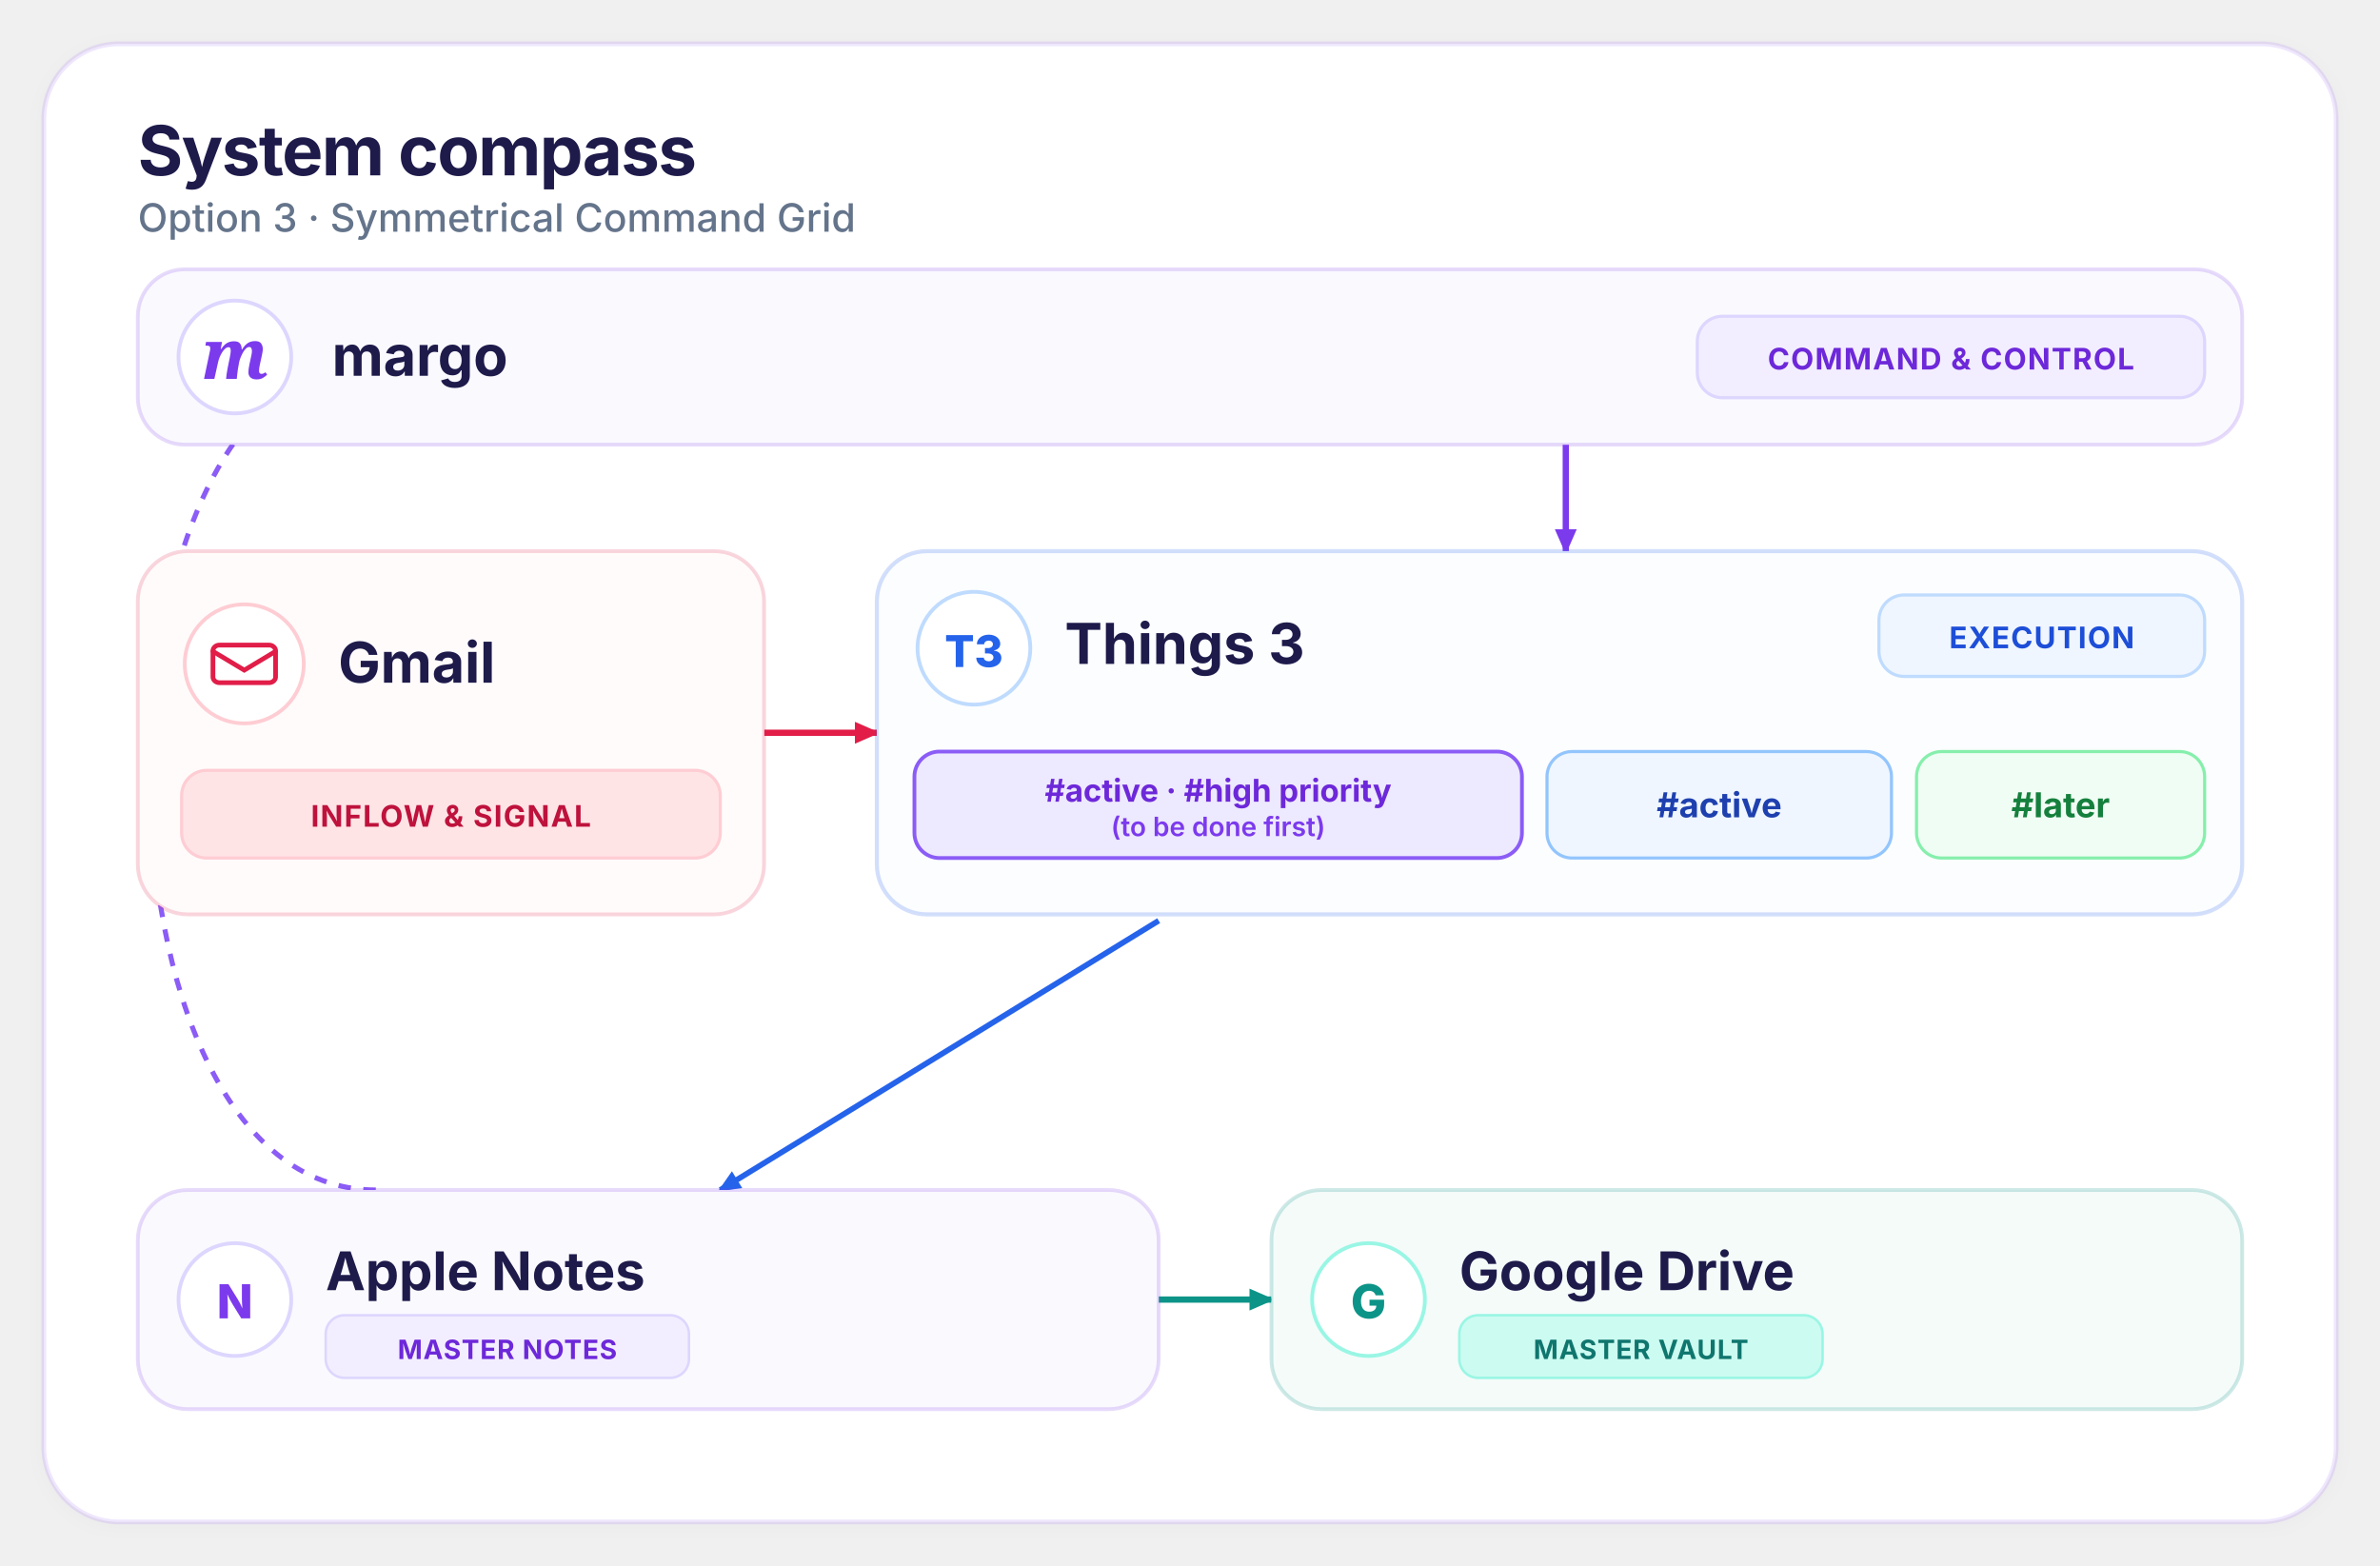
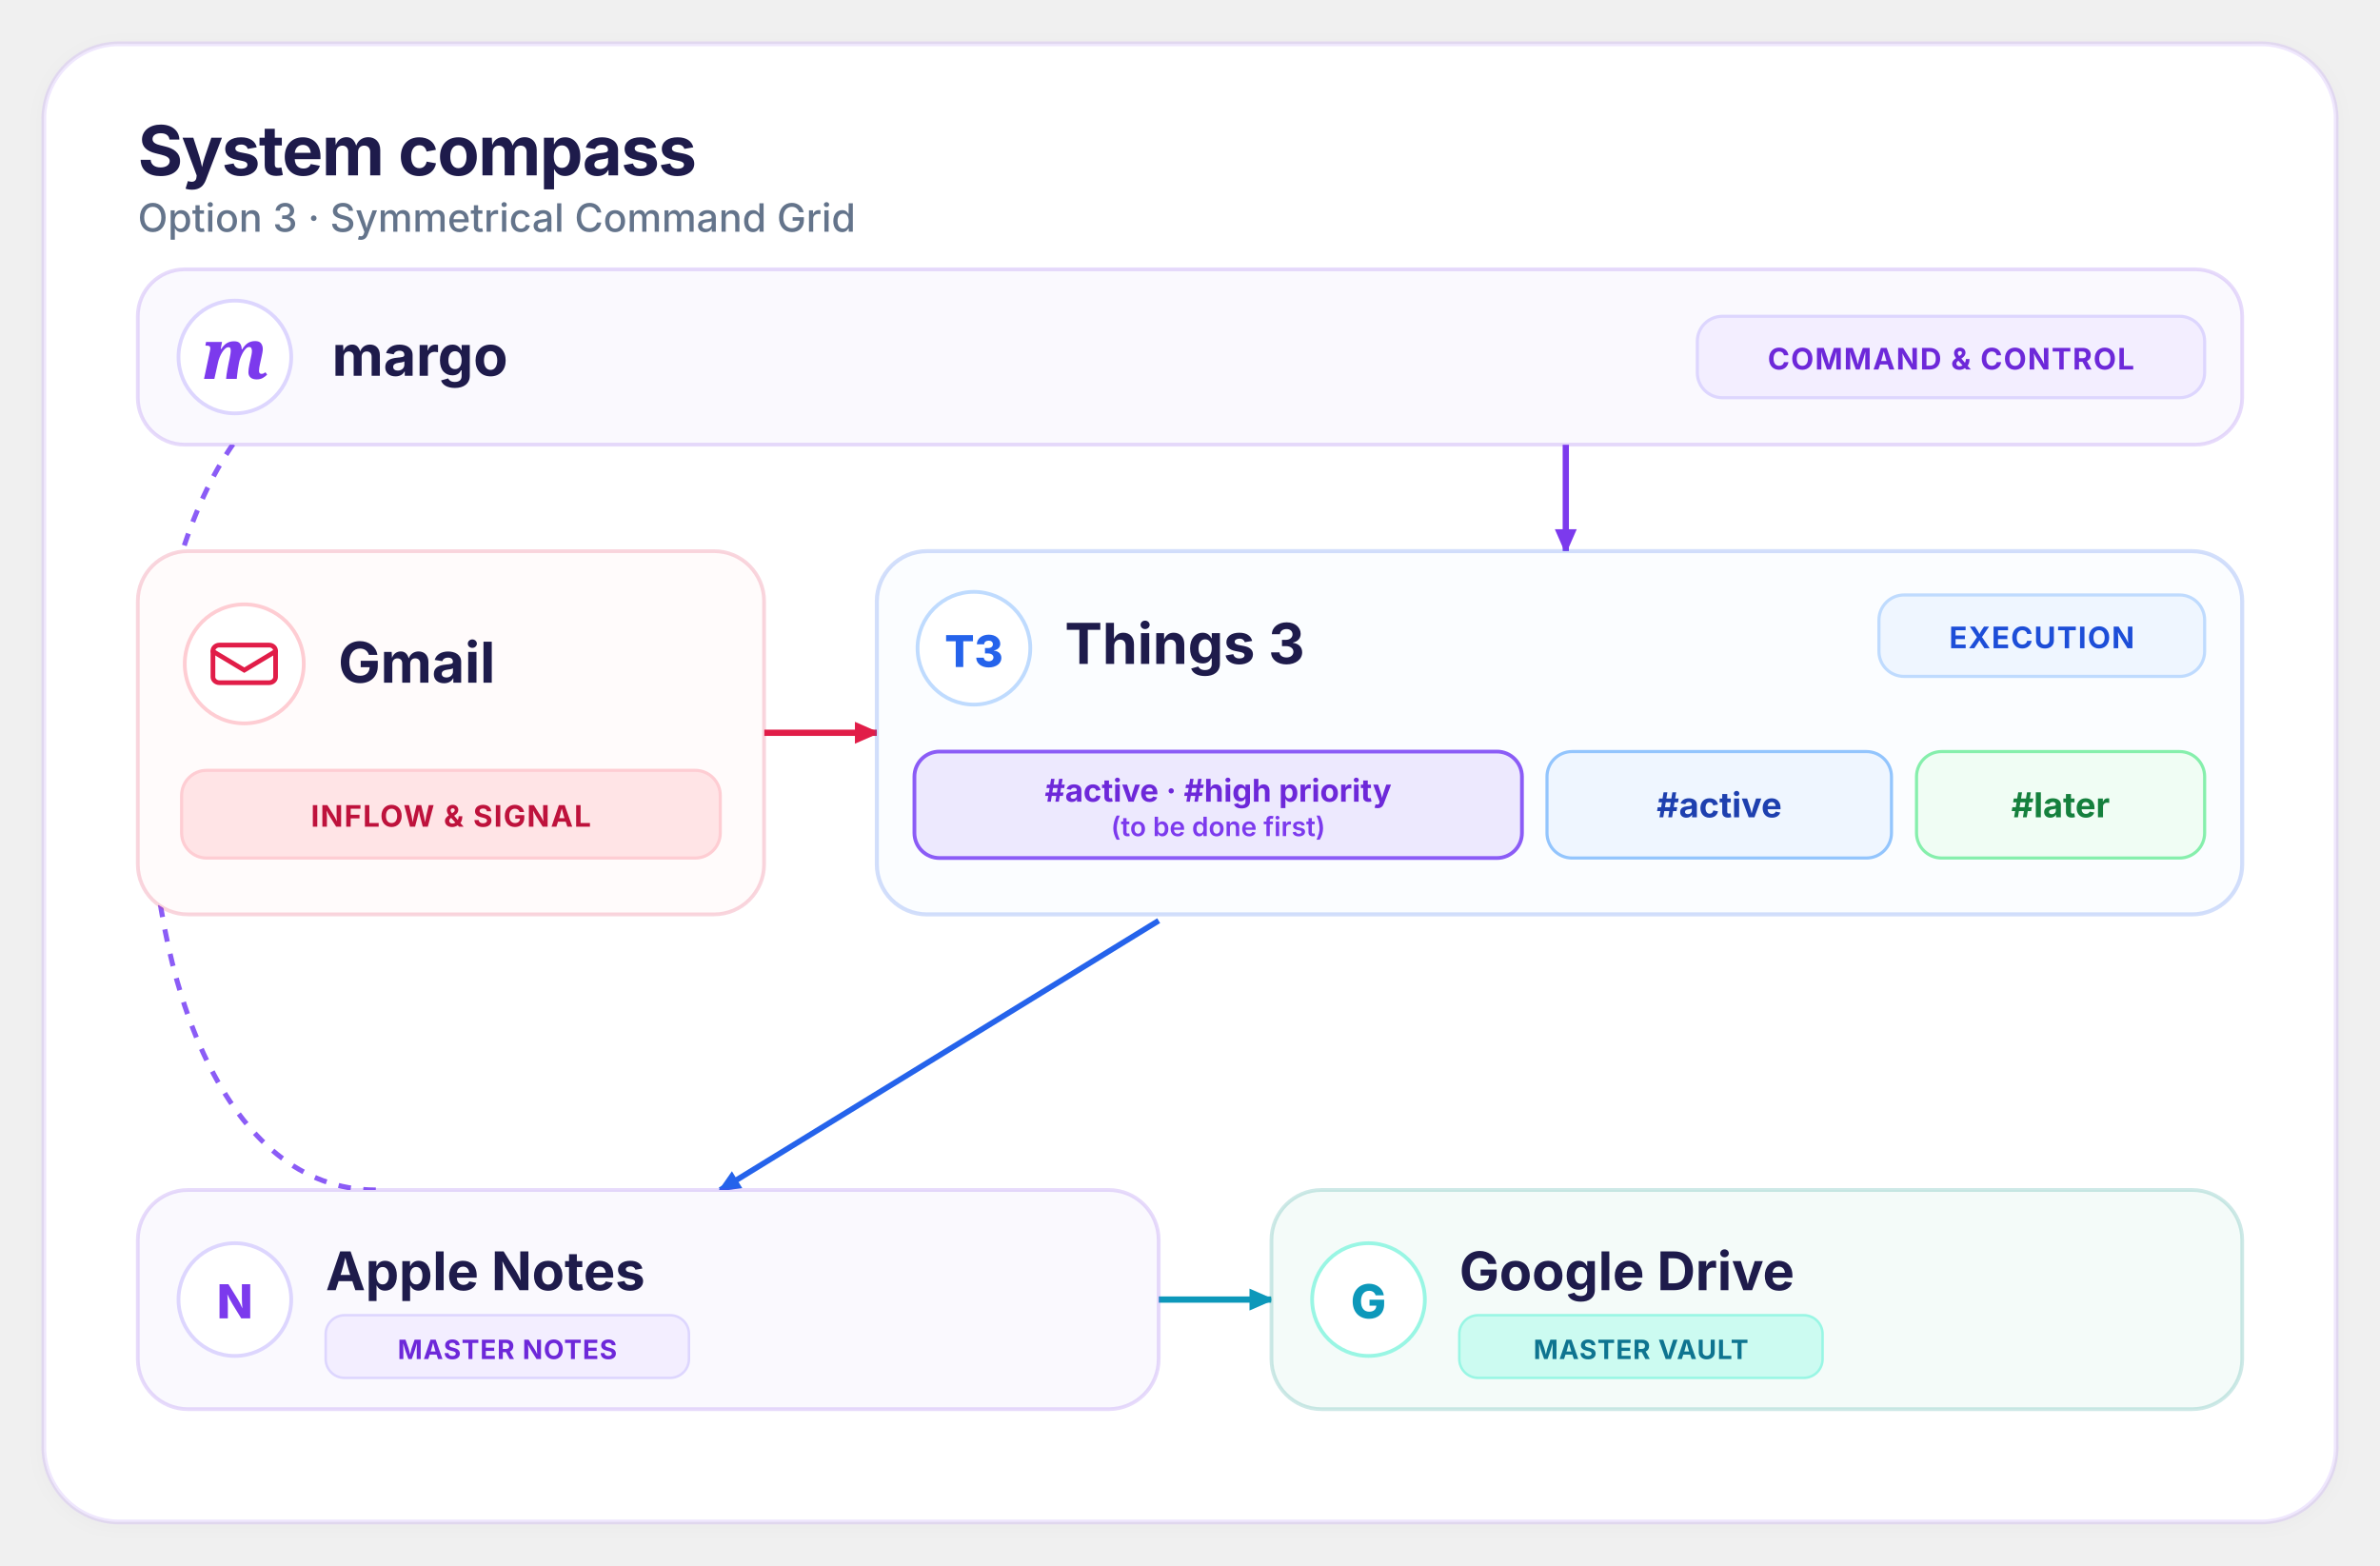
<svg xmlns="http://www.w3.org/2000/svg" viewBox="0 0 760 500" width="100%" height="100%" style="background: transparent; font-family: -apple-system, BlinkMacSystemFont, 'Inter', 'SF Pro Display', sans-serif;">
  <defs>
    <filter id="shadow-opt3" x="-6%" y="-8%" width="112%" height="120%" filterUnits="userSpaceOnUse">
      <feDropShadow dx="0" dy="6" stdDeviation="12" flood-color="#7C3AED" flood-opacity="0.05" />
      <feDropShadow dx="0" dy="1" stdDeviation="3" flood-color="#0F172A" flood-opacity="0.03" />
    </filter>
    <marker id="arr-v3" viewBox="0 0 10 10" refX="7" refY="5" markerWidth="5" markerHeight="5" orient="auto-start-reverse">
      <path d="M 0 1.5 L 8 5 L 0 8.5 z" fill="#7C3AED" />
    </marker>
    <marker id="arr-r3" viewBox="0 0 10 10" refX="7" refY="5" markerWidth="5" markerHeight="5" orient="auto-start-reverse">
      <path d="M 0 1.5 L 8 5 L 0 8.5 z" fill="#E11D48" />
    </marker>
    <marker id="arr-b3" viewBox="0 0 10 10" refX="7" refY="5" markerWidth="5" markerHeight="5" orient="auto-start-reverse">
      <path d="M 0 1.5 L 8 5 L 0 8.5 z" fill="#2563EB" />
    </marker>
    <marker id="arr-t3" viewBox="0 0 10 10" refX="7" refY="5" markerWidth="5" markerHeight="5" orient="auto-start-reverse">
-       <path d="M 0 1.5 L 8 5 L 0 8.5 z" fill="#0D9488" />
+       <path d="M 0 1.5 L 8 5 L 0 8.5 z" fill="#0D98BA" />
    </marker>
  </defs>
  <rect x="14" y="14" width="732" height="472" rx="24" fill="#FFFFFF" stroke="rgba(124, 58, 237, 0.12)" stroke-width="1.5" filter="url(#shadow-opt3)" />
  <g transform="translate(44, 40)">
    <text x="0" y="16" font-size="22" font-weight="700" fill="#1E1B4B" letter-spacing="-0.02em">System compass</text>
    <text x="0" y="34" font-size="12.5" font-weight="500" fill="#64748B">Option 3 · Symmetrical Command Grid</text>
  </g>
  <path d="M 500 142 L 500 176" fill="none" stroke="#7C3AED" stroke-width="2" marker-end="url(#arr-v3)" />
  <path d="M 244 234 L 280 234" fill="none" stroke="#E11D48" stroke-width="2" marker-end="url(#arr-r3)" />
  <path d="M 370 294 L 230 380" fill="none" stroke="#2563EB" stroke-width="1.8" marker-end="url(#arr-b3)" />
  <path d="M 120 380 C 24 380, 24 115, 120 115" fill="none" stroke="#8B5CF6" stroke-width="1.6" stroke-dasharray="4,4" marker-end="url(#arr-v3)" />
-   <path d="M 370 415 L 406 415" fill="none" stroke="#0D9488" stroke-width="2" marker-end="url(#arr-t3)" />
+   <path d="M 370 415 L 406 415" fill="none" stroke="#0D98BA" stroke-width="2" marker-end="url(#arr-t3)" />
  <g transform="translate(44, 86)">
    <rect x="0" y="0" width="672" height="56" rx="15" fill="#FAF9FE" stroke="rgba(124, 58, 237, 0.18)" stroke-width="1.2" />
    <g transform="translate(12, 9)">
      <circle cx="19" cy="19" r="18" fill="#FFFFFF" stroke="#DDD6FE" stroke-width="1.2" />
      <text x="19" y="26" font-family="'Newsreader', Georgia, serif" font-size="22" font-weight="700" font-style="italic" fill="#7C3AED" text-anchor="middle">m</text>
    </g>
    <text x="62" y="34" font-size="18" font-weight="700" fill="#1E1B4B">margo</text>
    <g transform="translate(498, 15)">
      <rect x="0" y="0" width="162" height="26" rx="8" fill="#F3EEFF" stroke="#DDD6FE" stroke-width="1" />
      <text x="81" y="17" font-size="9.5" font-weight="700" fill="#6D28D9" text-anchor="middle" letter-spacing="0.04em">COMMAND &amp; CONTROL</text>
    </g>
  </g>
  <g transform="translate(44, 176)">
    <rect x="0" y="0" width="200" height="116" rx="16" fill="#FFFBFB" stroke="rgba(225, 29, 72, 0.18)" stroke-width="1.2" />
    <g transform="translate(14, 16)">
      <circle cx="20" cy="20" r="19" fill="#FFFFFF" stroke="#FECDD3" stroke-width="1.2" />
      <path d="M 12 14 L 28 14 C 29 14 30 14.8 30 15.8 L 30 24.2 C 30 25.2 29 26 28 26 L 12 26 C 11 26 10 25.2 10 24.2 L 10 15.8 C 10 14.8 11 14 12 14 Z" fill="none" stroke="#E11D48" stroke-width="1.5" />
      <path d="M 10 16 L 20 22 L 30 16" fill="none" stroke="#E11D48" stroke-width="1.5" stroke-linecap="round" />
    </g>
    <text x="64" y="42" font-size="18" font-weight="700" fill="#1E1B4B">Gmail</text>
    <g transform="translate(14, 70)">
      <rect x="0" y="0" width="172" height="28" rx="8" fill="#FFE4E6" stroke="#FECDD3" stroke-width="1" />
      <text x="86" y="18" font-size="9.5" font-weight="700" fill="#BE123C" text-anchor="middle" letter-spacing="0.04em">INFLOW &amp; SIGNAL</text>
    </g>
  </g>
  <g transform="translate(280, 176)">
    <rect x="0" y="0" width="436" height="116" rx="16" fill="#FBFDFF" stroke="rgba(37, 99, 235, 0.2)" stroke-width="1.3" />
    <g transform="translate(12, 12)">
      <circle cx="19" cy="19" r="18" fill="#FFFFFF" stroke="#BFDBFE" stroke-width="1.2" />
      <text x="19" y="25" font-size="14" font-weight="800" fill="#2563EB" text-anchor="middle">T3</text>
    </g>
    <text x="60" y="36" font-size="18" font-weight="700" fill="#1E1B4B">Things 3</text>
    <g transform="translate(320, 14)">
      <rect x="0" y="0" width="104" height="26" rx="8" fill="#EFF6FF" stroke="#BFDBFE" stroke-width="1" />
      <text x="52" y="17" font-size="9.5" font-weight="700" fill="#1D4ED8" text-anchor="middle" letter-spacing="0.04em">EXECUTION</text>
    </g>
    <g transform="translate(12, 64)">
      <rect x="0" y="0" width="194" height="34" rx="8" fill="#EDE9FE" stroke="#8B5CF6" stroke-width="1.2" />
      <text x="97" y="16" font-size="10" font-weight="700" fill="#6D28D9" text-anchor="middle">#active · #high priority</text>
      <text x="97" y="27" font-size="8.5" font-weight="600" fill="#7C3AED" text-anchor="middle">(to be done first)</text>
      <rect x="202" y="0" width="110" height="34" rx="8" fill="#EFF6FF" stroke="#93C5FD" stroke-width="1" />
      <text x="257" y="21" font-size="11" font-weight="700" fill="#1E40AF" text-anchor="middle">#active</text>
      <rect x="320" y="0" width="92" height="34" rx="8" fill="#F0FDF4" stroke="#86EFAC" stroke-width="1" />
      <text x="366" y="21" font-size="11" font-weight="700" fill="#15803D" text-anchor="middle">#later</text>
    </g>
  </g>
  <g transform="translate(44, 380)">
    <rect x="0" y="0" width="326" height="70" rx="16" fill="#FAF9FE" stroke="rgba(124, 58, 237, 0.18)" stroke-width="1.2" />
    <g transform="translate(12, 16)">
      <circle cx="19" cy="19" r="18" fill="#FFFFFF" stroke="#DDD6FE" stroke-width="1.2" />
      <text x="19" y="25" font-size="15" font-weight="800" fill="#7C3AED" text-anchor="middle">N</text>
    </g>
    <text x="60" y="32" font-size="17" font-weight="700" fill="#1E1B4B">Apple Notes</text>
    <g transform="translate(60, 40)">
      <rect x="0" y="0" width="116" height="20" rx="6" fill="#F3EEFF" stroke="#DDD6FE" stroke-width="0.8" />
      <text x="58" y="14" font-size="8.5" font-weight="700" fill="#6D28D9" text-anchor="middle" letter-spacing="0.03em">MASTER NOTES</text>
    </g>
  </g>
  <g transform="translate(406, 380)">
    <rect x="0" y="0" width="310" height="70" rx="16" fill="#F4FBF9" stroke="rgba(13, 148, 136, 0.2)" stroke-width="1.2" />
    <g transform="translate(12, 16)">
      <circle cx="19" cy="19" r="18" fill="#FFFFFF" stroke="#99F6E4" stroke-width="1.2" />
-       <text x="19" y="25" font-size="15" font-weight="800" fill="#0D9488" text-anchor="middle">G</text>
+       <text x="19" y="25" font-size="15" font-weight="800" fill="#0D98BA" text-anchor="middle">G</text>
    </g>
    <text x="60" y="32" font-size="17" font-weight="700" fill="#1E1B4B">Google Drive</text>
    <g transform="translate(60, 40)">
      <rect x="0" y="0" width="116" height="20" rx="6" fill="#CCFBF1" stroke="#99F6E4" stroke-width="0.8" />
-       <text x="58" y="14" font-size="8.5" font-weight="700" fill="#0F766E" text-anchor="middle" letter-spacing="0.03em">MASTER VAULT</text>
+       <text x="58" y="14" font-size="8.5" font-weight="700" fill="#0E7490" text-anchor="middle" letter-spacing="0.03em">MASTER VAULT</text>
    </g>
  </g>
</svg>
